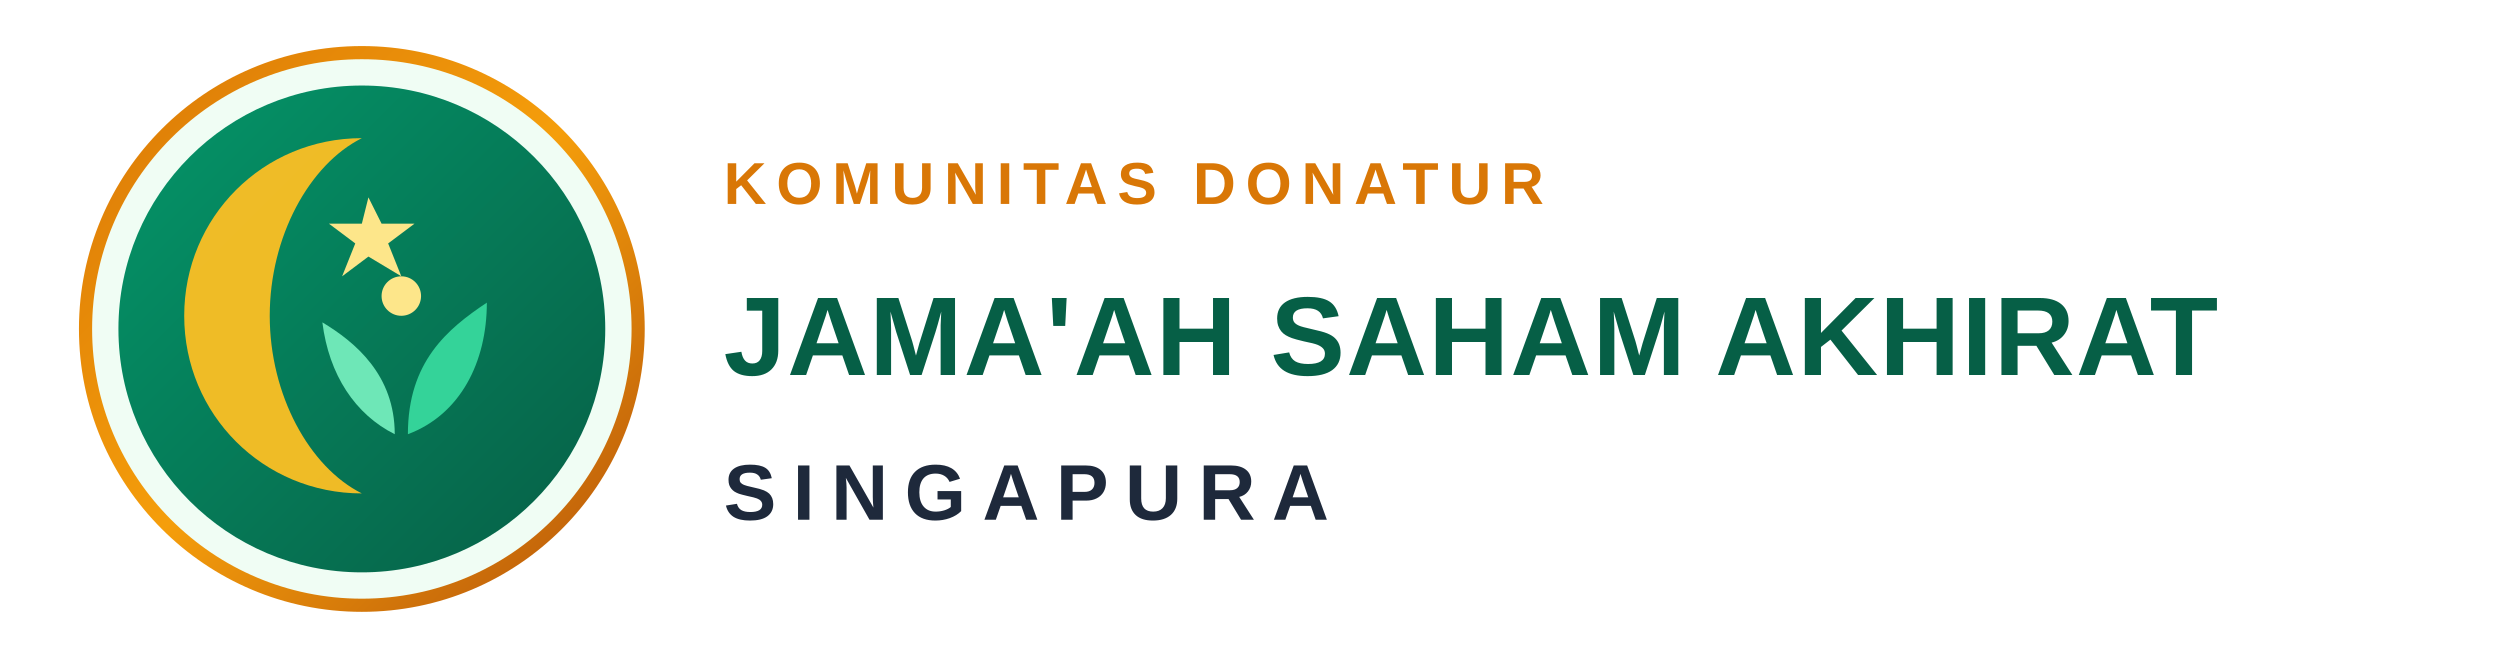
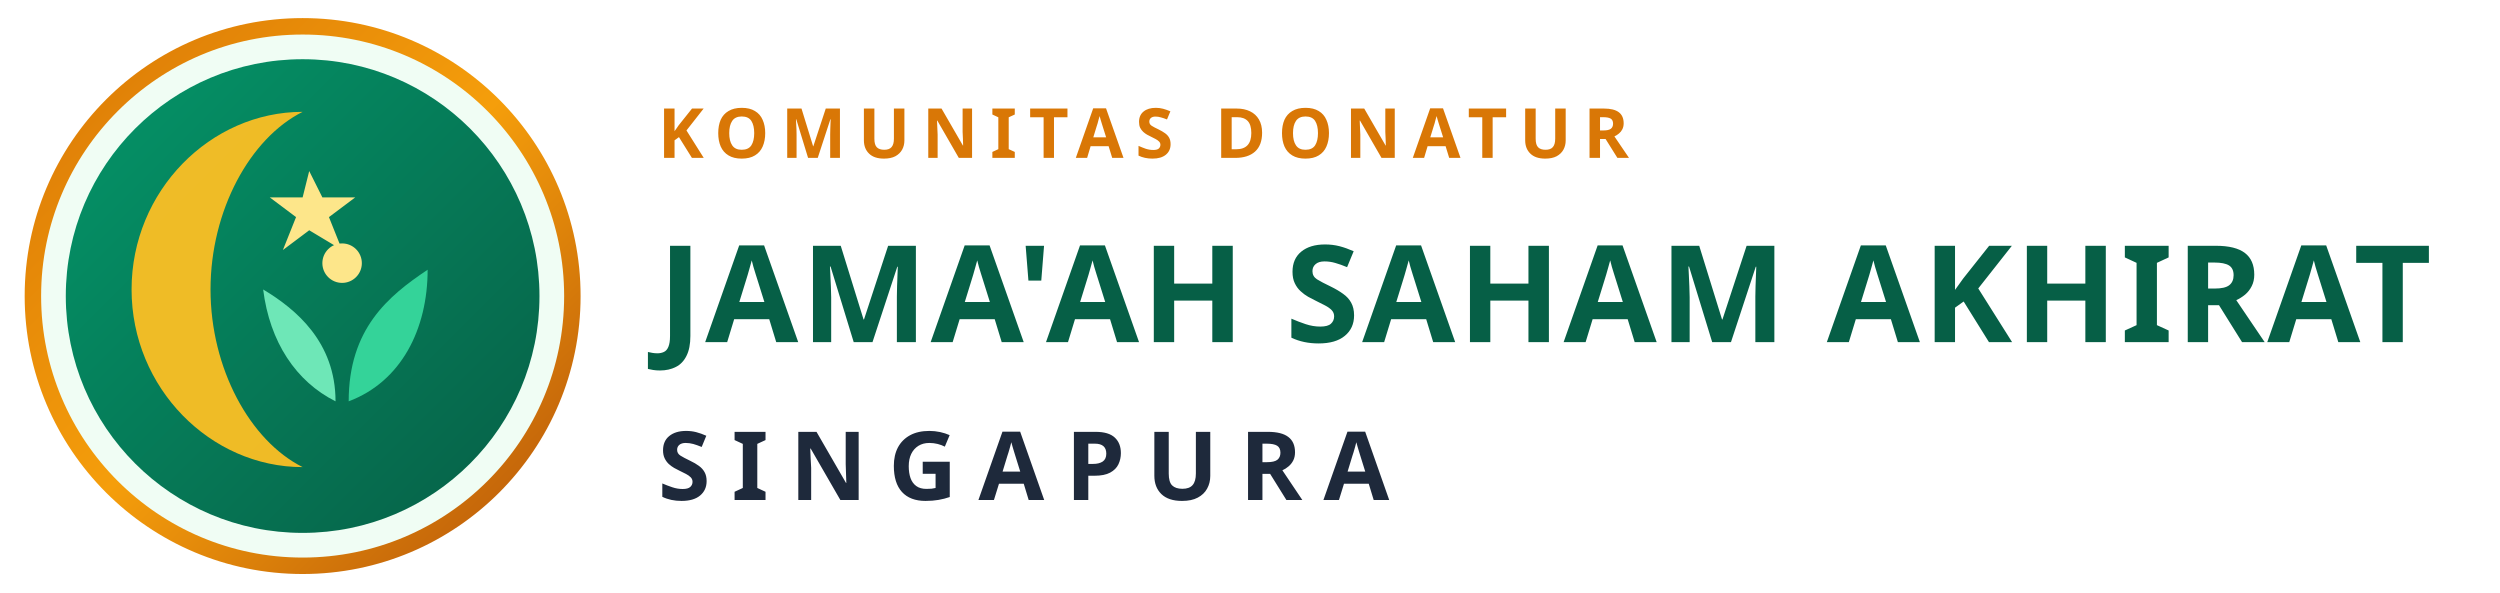
- <svg xmlns="http://www.w3.org/2000/svg" viewBox="0 0 380 100" width="380" height="100">
+ <svg xmlns="http://www.w3.org/2000/svg" viewBox="0 0 380 90" width="380" height="90">
  <defs>
    <linearGradient id="goldGrad" x1="0%" y1="0%" x2="100%" y2="100%">
      <stop offset="0%" stop-color="#D97706" />
      <stop offset="50%" stop-color="#F59E0B" />
      <stop offset="100%" stop-color="#B45309" />
    </linearGradient>
    <linearGradient id="greenGrad" x1="0%" y1="0%" x2="100%" y2="100%">
      <stop offset="0%" stop-color="#059669" />
      <stop offset="100%" stop-color="#065F46" />
    </linearGradient>
  </defs>
-   <g transform="translate(10, 5)">
-     <circle cx="45" cy="45" r="42" fill="#F0FDF4" stroke="url(#goldGrad)" stroke-width="2" />
-     <circle cx="45" cy="45" r="37" fill="url(#greenGrad)" />
-     <path d="M45 16 C30 16 18 28 18 43 C18 58 30 70 45 70 C37 66 31 55 31 43 C31 31 37 20 45 16 Z" fill="#FBBF24" opacity="0.95" />
-     <polygon points="46,25 48,29 53,29 49,32 51,37 46,34 42,37 44,32 40,29 45,29" fill="#FDE68A" />
-     <path d="M52 61 C52 50 58 45 64 41 C64 50 60 58 52 61 Z" fill="#34D399" />
-     <path d="M50 61 C50 52 44 47 39 44 C40 52 44 58 50 61 Z" fill="#6EE7B7" />
-     <circle cx="51" cy="40" r="3" fill="#FDE68A" />
+   <g transform="translate(4, 3)">
+     <circle cx="42" cy="42" r="41" fill="#F0FDF4" stroke="url(#goldGrad)" stroke-width="2.5" />
+     <circle cx="42" cy="42" r="36" fill="url(#greenGrad)" />
+     <path d="M42 14 C28 14 16 26 16 41 C16 56 28 68 42 68 C34 64 28 53 28 41 C28 29 34 18 42 14 Z" fill="#FBBF24" opacity="0.95" />
+     <polygon points="43,23 45,27 50,27 46,30 48,35 43,32 39,35 41,30 37,27 42,27" fill="#FDE68A" />
+     <path d="M49 58 C49 47 55 42 61 38 C61 47 57 55 49 58 Z" fill="#34D399" />
+     <path d="M47 58 C47 49 41 44 36 41 C37 49 41 55 47 58 Z" fill="#6EE7B7" />
+     <circle cx="48" cy="37" r="3" fill="#FDE68A" />
  </g>
-   <g transform="translate(110, 15)">
-     <text x="0" y="16" font-family="'Poppins', 'Segoe UI', Arial, sans-serif" font-size="9" font-weight="700" letter-spacing="1.5" fill="#D97706">KOMUNITAS DONATUR</text>
-     <text x="0" y="42" font-family="'Poppins', 'Segoe UI', Arial, sans-serif" font-size="17" font-weight="800" fill="#065F46" letter-spacing="0.2">JAMA'AH SAHAM AKHIRAT</text>
-     <text x="0" y="64" font-family="'Poppins', 'Segoe UI', Arial, sans-serif" font-size="12" font-weight="700" fill="#1E293B" letter-spacing="2.5">SINGAPURA</text>
+   <g transform="translate(100, 8)">
+     <text x="0" y="16" font-family="'Poppins', sans-serif" font-size="10.5" font-weight="700" letter-spacing="1.8" fill="#D97706">KOMUNITAS DONATUR</text>
+     <text x="0" y="44" font-family="'Poppins', sans-serif" font-size="20.5" font-weight="800" fill="#065F46" letter-spacing="0.4">JAMA'AH SAHAM AKHIRAT</text>
+     <text x="0" y="68" font-family="'Poppins', sans-serif" font-size="14.5" font-weight="800" fill="#1E293B" letter-spacing="3.2">SINGAPURA</text>
  </g>
</svg>
